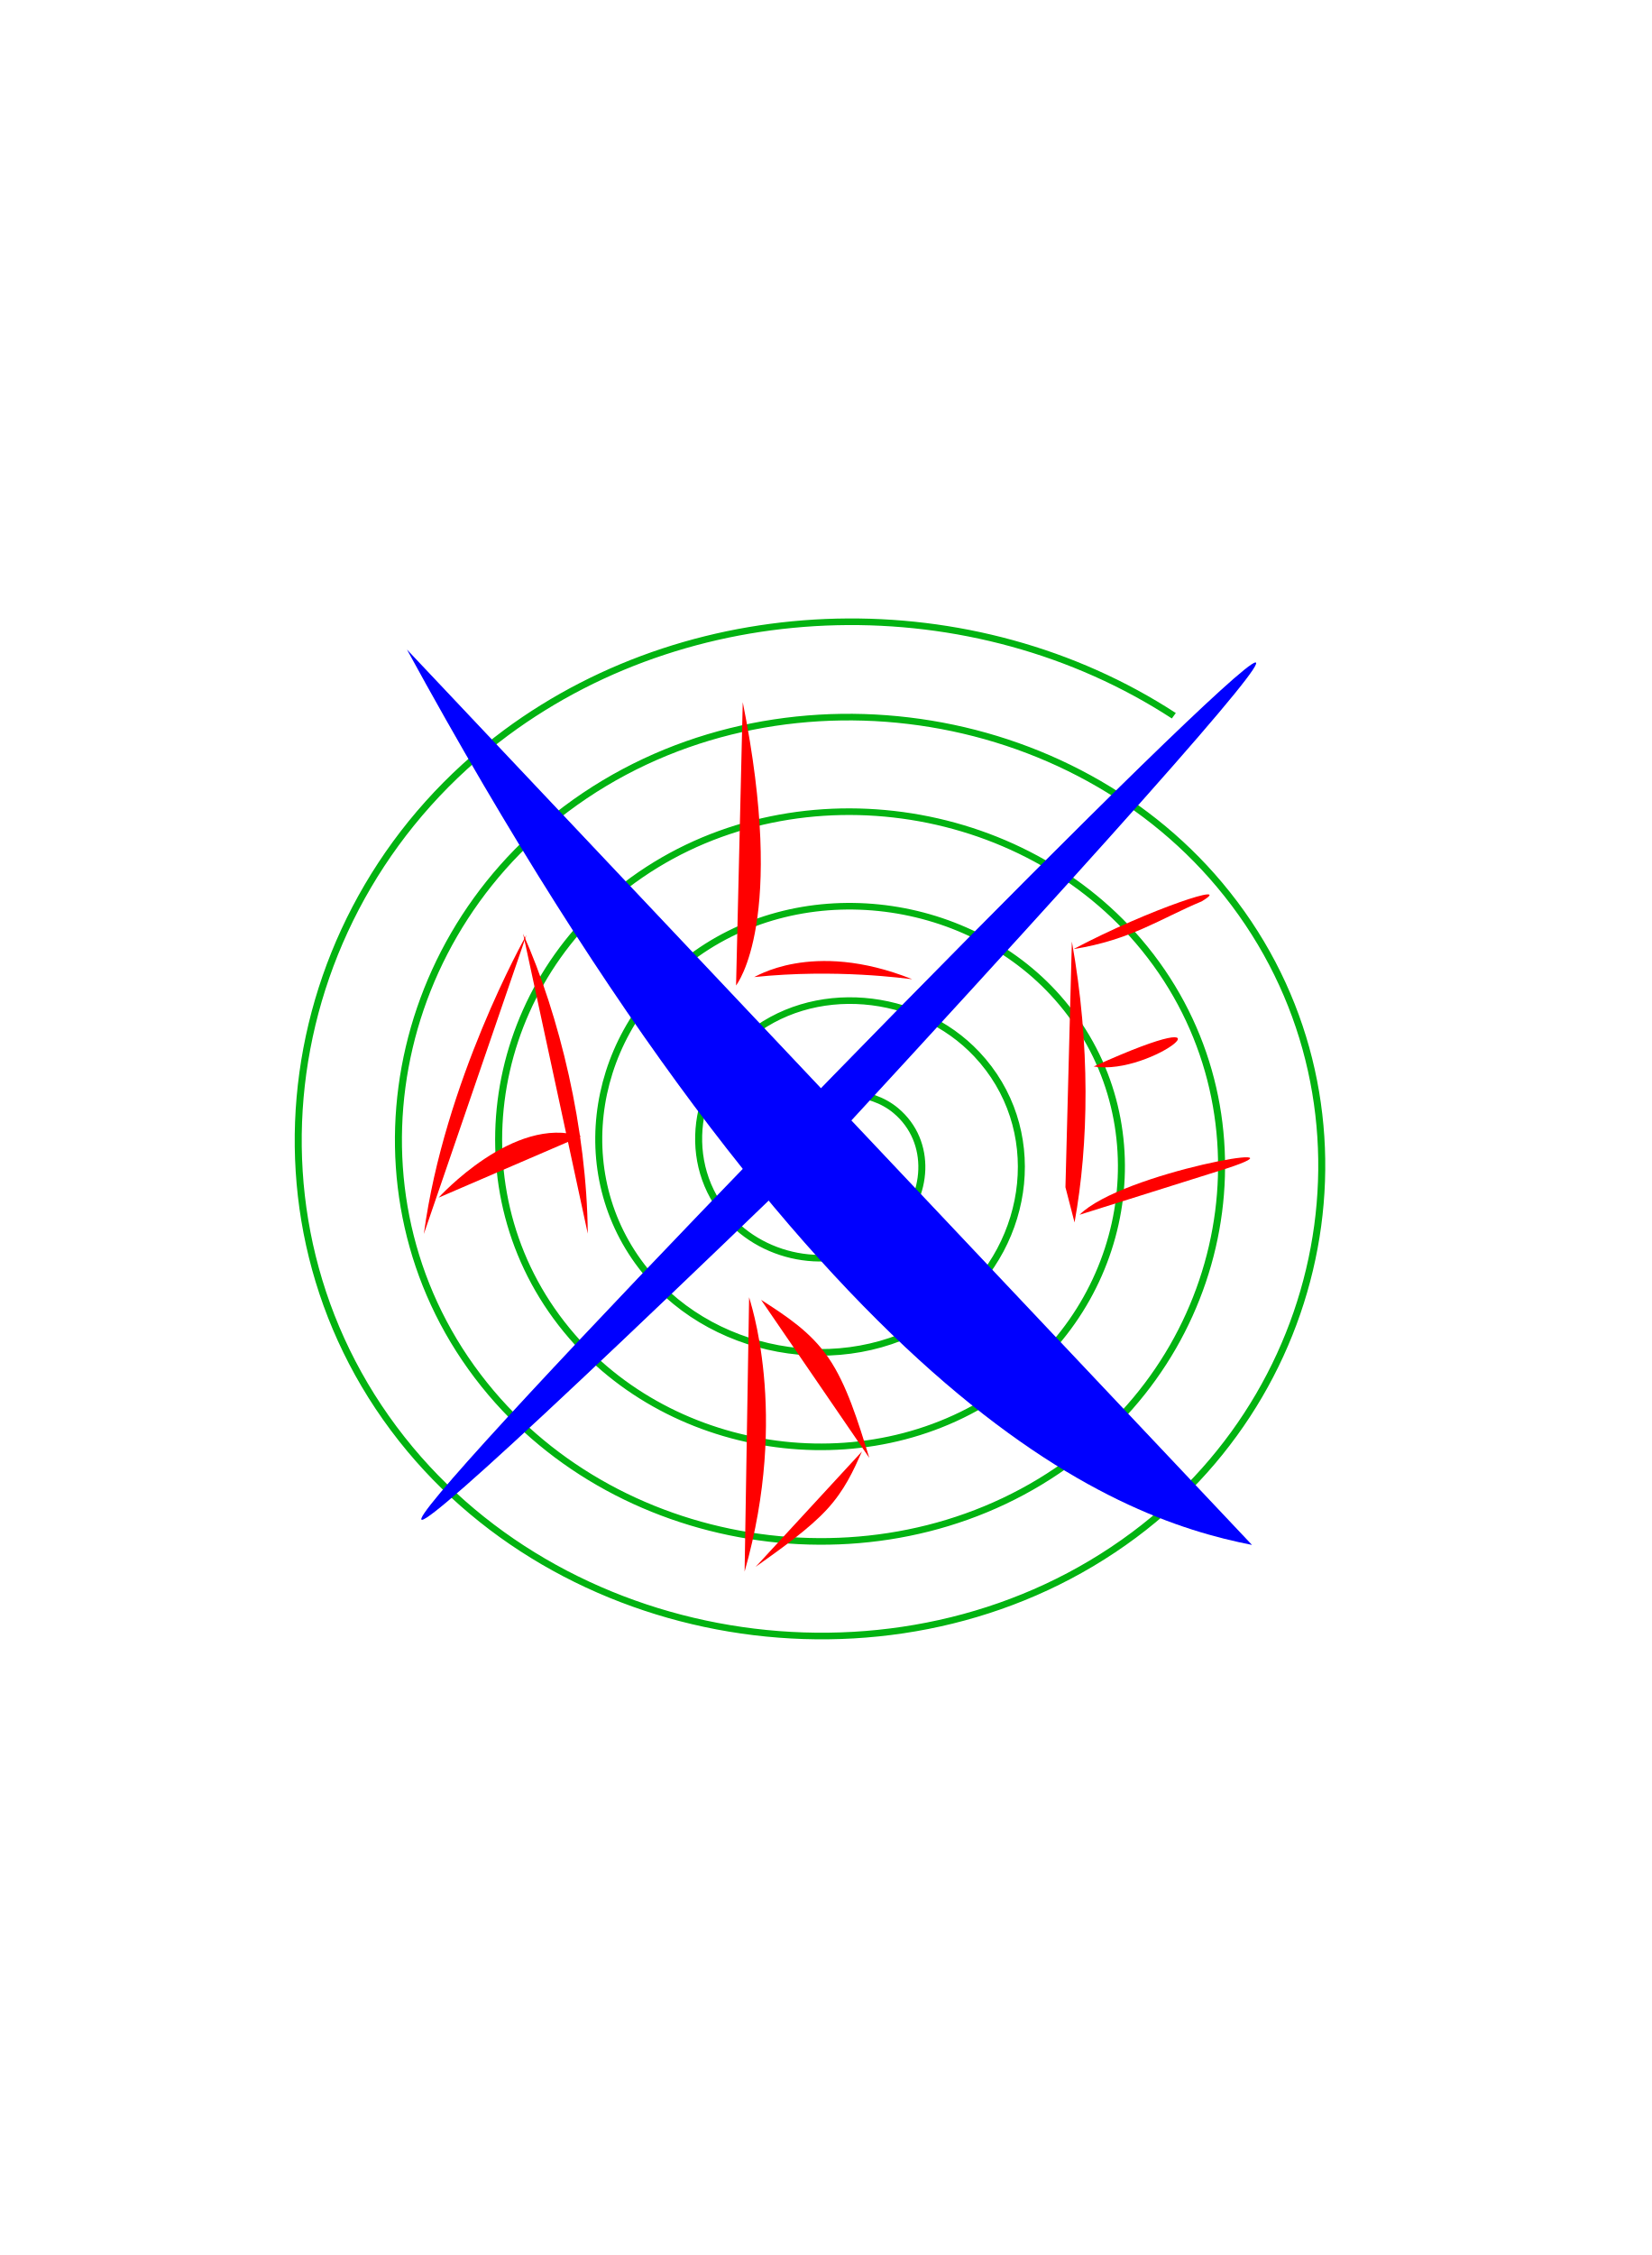
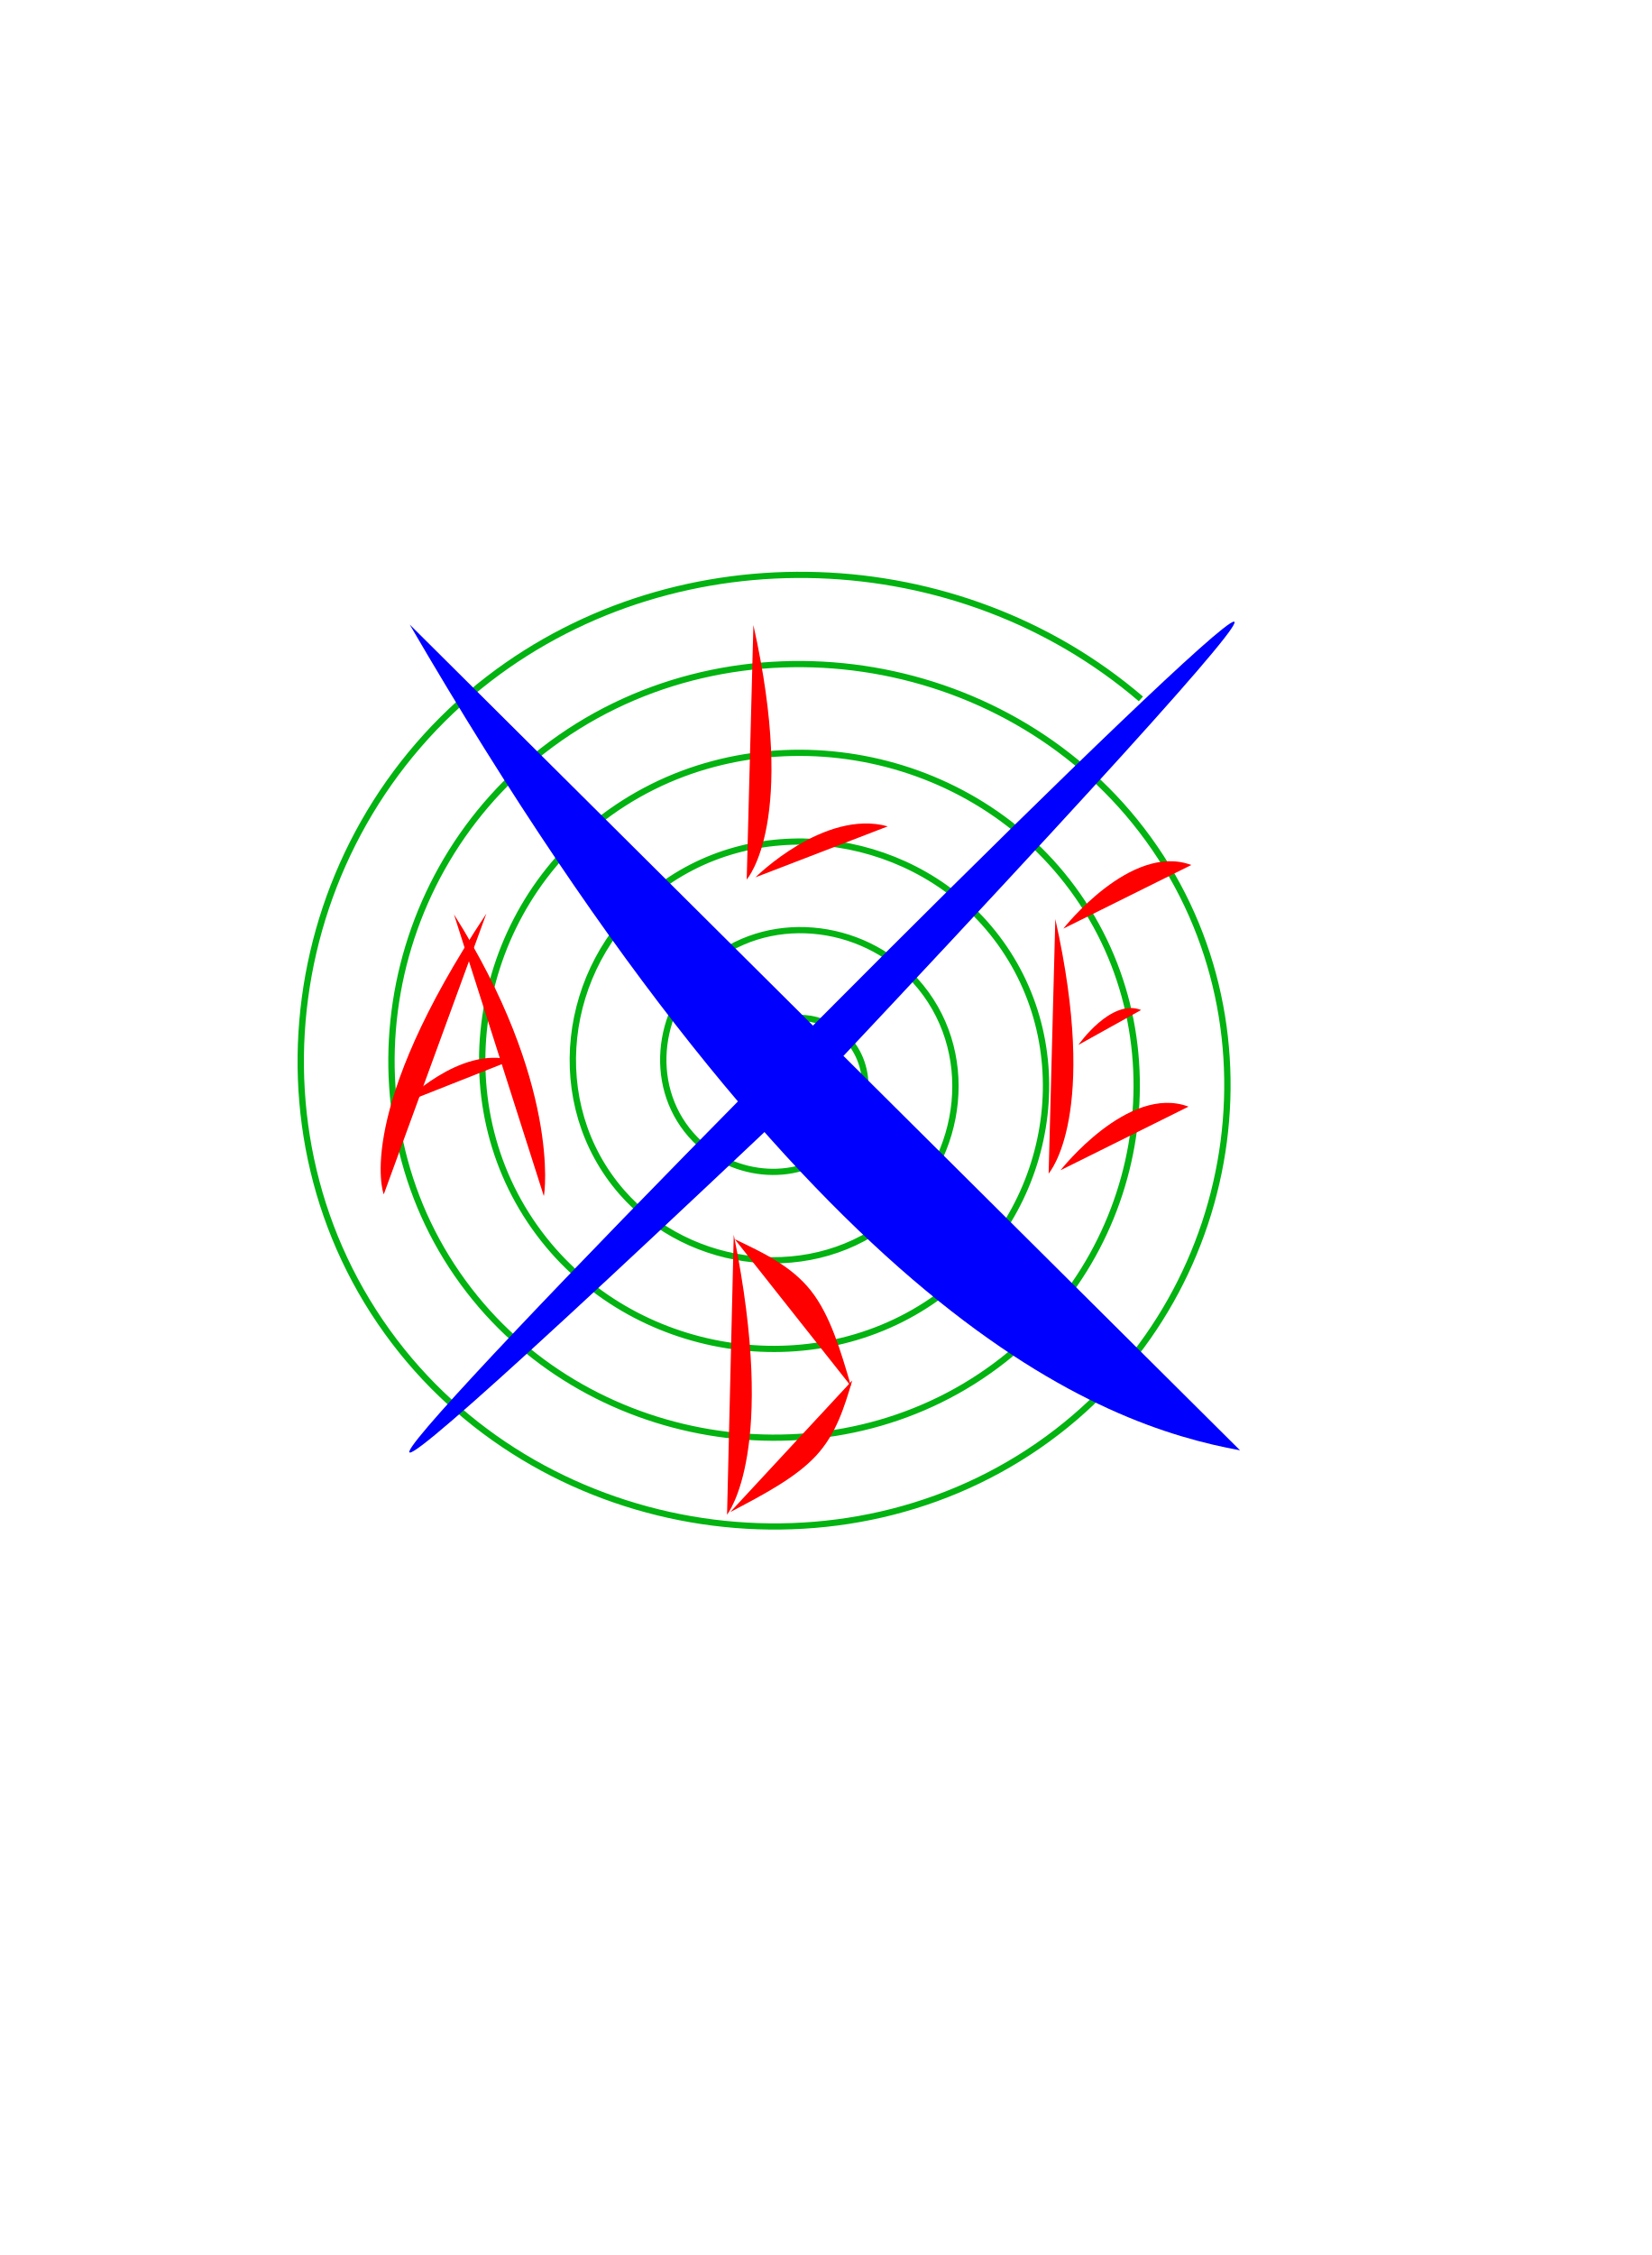
<svg xmlns="http://www.w3.org/2000/svg" width="91.022mm" height="124.222mm" viewBox="0 0 130.031 177.46" version="1.1" id="svg1" xml:space="preserve">
  <defs id="defs1">
    <linearGradient id="linearGradient42">
      <stop style="stop-color:#005bff;stop-opacity:1;" offset="0" id="stop42" />
      <stop style="stop-color:#005bff;stop-opacity:0;" offset="1" id="stop43" />
    </linearGradient>
    <linearGradient id="swatch39">
      <stop style="stop-color:#0e0e0e;stop-opacity:1;" offset="0" id="stop39" />
    </linearGradient>
    <linearGradient id="swatch38">
      <stop style="stop-color:#16d100;stop-opacity:1;" offset="0" id="stop38" />
    </linearGradient>
  </defs>
-   <path style="opacity:1;mix-blend-mode:normal;fill:none;fill-opacity:1;fill-rule:evenodd;stroke:#02b311;stroke-width:0.378;stroke-opacity:1" id="path1" d="m 100.892,223.422 c 0.485,0.657 -0.646,0.978 -1.092,0.807 -1.208,-0.465 -1.169,-2.096 -0.522,-2.991 1.157,-1.6 3.517,-1.453 4.889,-0.237 2.014,1.785 1.75,4.958 -0.048,6.788 -2.396,2.439 -6.406,2.051 -8.687,-0.333 -2.869,-3.001 -2.355,-7.858 0.618,-10.585 3.602,-3.302 9.313,-2.661 12.484,0.903 3.737,4.201 2.968,10.768 -1.188,14.383 -4.799,4.173 -12.224,3.276 -16.281,-1.473 -4.61,-5.396 -3.583,-13.681 1.758,-18.18 5.993,-5.047 15.138,-3.892 20.079,2.043 5.485,6.589 4.2,16.596 -2.328,21.977 -7.185,5.923 -18.053,4.509 -23.876,-2.613 -6.361,-7.781 -4.818,-19.511 2.898,-25.775 8.377,-6.799 20.969,-5.127 27.673,3.184 7.238,8.972 5.436,22.428 -3.469,29.572 -9.568,7.677 -23.886,5.745 -31.471,-3.754 -8.115,-10.163 -6.054,-25.345 4.039,-33.369 10.759,-8.554 26.803,-6.363 35.268,4.324 8.993,11.354 6.673,28.262 -4.609,37.167 -11.949,9.432 -29.72,6.982 -39.065,-4.894 -9.871,-12.544 -7.291,-31.179 5.179,-40.964 10.37,-8.137 25.215,-8.427 36.031,-0.97" transform="matrix(1.458783,0,0,1.376684,-81.44445,-216.8523)" />
+   <path style="opacity:1;mix-blend-mode:normal;fill:none;fill-opacity:1;fill-rule:evenodd;stroke:#02b311;stroke-width:0.378;stroke-opacity:1" id="path1" d="m 100.892,223.422 c 0.485,0.657 -0.646,0.978 -1.092,0.807 -1.208,-0.465 -1.169,-2.096 -0.522,-2.991 1.157,-1.6 3.517,-1.453 4.889,-0.237 2.014,1.785 1.75,4.958 -0.048,6.788 -2.396,2.439 -6.406,2.051 -8.687,-0.333 -2.869,-3.001 -2.355,-7.858 0.618,-10.585 3.602,-3.302 9.312,-2.661 12.484,0.903 3.737,4.201 2.968,10.768 -1.188,14.383 -4.799,4.173 -12.224,3.276 -16.281,-1.473 -4.61,-5.396 -3.583,-13.681 1.758,-18.18 5.993,-5.047 15.138,-3.892 20.079,2.043 5.485,6.589 4.2,16.596 -2.328,21.977 -7.185,5.923 -18.053,4.509 -23.876,-2.613 -6.361,-7.781 -4.818,-19.511 2.898,-25.775 8.377,-6.799 20.969,-5.127 27.673,3.184 7.238,8.972 5.436,22.428 -3.469,29.572 -9.568,7.677 -23.886,5.745 -31.471,-3.754 -8.115,-10.163 -6.054,-25.345 4.039,-33.369 10.759,-8.554 26.803,-6.363 35.268,4.324 8.993,11.354 6.673,28.262 -4.609,37.167 -11.949,9.432 -29.72,6.982 -39.065,-4.894 -9.871,-12.544 -7.291,-31.179 5.179,-40.964 11.404,-8.949 27.998,-8.278 38.856,1.229" transform="matrix(1.320722,0,0,1.292024,-71.31624,-204.2202)" />
+   <path style="fill:#0000ff;fill-opacity:1;stroke-width:2.214" d="m 65.511,84.038 c -114.132,108.312 110.892,-117.998 0,0 z" id="path14" />
+   <path style="fill:#0000ff;fill-opacity:1;stroke-width:10.289;stroke-dasharray:none;paint-order:fill markers stroke" d="M 32.251,49.149 C 64.319,104.231 86.661,112.109 97.615,114.136" id="path13" />
+   <path style="fill:#ff0000;fill-opacity:1;stroke-width:0.315" d="m 40.294,83.433 c -4.099,-1.162 -8.544,3.378 -8.544,3.378" id="path23-6-2" />
  <g id="layer1" transform="translate(-32.84472,-85.94085)" />
-   <path style="fill:#0000ff;fill-opacity:1;stroke-width:10.809;stroke-dasharray:none;paint-order:fill markers stroke" d="M 32.035,51.117 C 64.671,110.84 87.408,119.382 98.556,121.58" id="path13" />
-   <path style="fill:#0000ff;fill-opacity:1;stroke-width:2.262" d="m 66.843,88.367 c -115.46,111.755 112.183,-121.749 0,0 z" id="path14" />
-   <path style="fill:#ff0000;fill-opacity:1;stroke-width:0.375" d="m 58.468,55.256 c 3.443,17.206 -0.436,22.155 -0.527,22.301" id="path15" />
-   <path style="fill:#ff0000;fill-opacity:1;stroke-width:0.375" d="m 59.345,76.894 c 6.496,-0.678 11.972,0.123 12.464,0.166 v 0 C 63.813,73.871 59.298,77.02 59.345,76.894 Z" id="path16" />
-   <a id="a21" transform="matrix(1.458783,0,0,1.376684,-3.147907,-57.62426)">
-     <path style="fill:#ff0000;fill-opacity:1;stroke-width:0.265" d="m 25.27,111.07 5.896,-13.839 v 0" id="path17" />
-     <path style="fill:#ff0000;fill-opacity:1;stroke-width:0.265" d="m 25.03,112.393 c 1.099,-8.709 5.44,-16.915 5.535,-17.088" id="path19" />
-   </a>
-   <path style="fill:#ff0000;fill-opacity:1;stroke-width:0.375" d="m 41.177,73.48 c 2.878,6.454 5.021,15.386 5.091,23.607 l 0.351,-0.207 -0.351,0.207" id="path21" />
-   <path style="fill:#ff0000;fill-opacity:1;stroke-width:0.375" d="m 36.349,90.976 7.548,-4.142" id="path22" />
-   <path style="fill:#ff0000;fill-opacity:1;stroke-width:0.433" d="M 45.734,89.423 C 40.446,87.706 34.525,94.25 34.525,94.25" id="path23" />
-   <path style="fill:#ff0000;fill-opacity:1;stroke-width:0.375" d="m 81.639,75.652 11.41,-2.029" id="path24" />
-   <path style="fill:#ff0000;fill-opacity:1;stroke-width:0.375" d="M 84.504,74.691 C 90.489,71.529 97.331,69.298 94.592,70.936 91.371,72.274 89.036,73.972 84.504,74.691 Z" id="path26" />
-   <path style="fill:#ff0000;fill-opacity:1;stroke-width:0.375" d="m 86.096,83.929 c 4.621,0.786 12.256,-5.55 0,0 z" id="path28" />
-   <path style="fill:#ff0000;fill-opacity:1;stroke-width:0.375" d="m 84.375,74.095 c 1.463,8.148 1.337,15.909 0.211,22.107 L 83.87,93.431" id="path29" />
-   <path style="fill:#ff0000;fill-opacity:1;stroke-width:0.375" d="m 84.983,95.597 c 3.297,-3.332 18.714,-5.973 11.544,-3.631" id="path31" />
-   <a id="a301" transform="matrix(1.458783,0,0,1.376684,-133.2747,-211.6488)" />
-   <path style="fill:#ff0000;fill-opacity:1;fill-rule:evenodd;stroke:none;stroke-width:4.049;stroke-dasharray:none;stroke-opacity:1;paint-order:fill markers stroke" d="m 58.614,123.677 c 3.579,-12.574 0.332,-21.514 0.355,-21.588" id="path7" />
-   <path style="fill:#ff0000;fill-opacity:1;fill-rule:evenodd;stroke:none;stroke-width:2.857;stroke-dasharray:none;stroke-opacity:1;paint-order:fill markers stroke" d="m 108.429,248.949 c 0.56,1.532 1.121,3.064 1.529,5.597 0.408,2.533 0.665,6.067 0.921,9.602" id="path18" transform="matrix(3.47627,0,0,0.8182179,-317.0177,-101.4028)" />
-   <path style="fill:#ff0000;fill-opacity:1;fill-rule:evenodd;stroke:none;stroke-width:2.857;stroke-dasharray:none;stroke-opacity:1;paint-order:fill markers stroke" d="m 109.015,251.642 c -0.196,1.861 -0.392,3.723 -0.793,5.572 -0.401,1.849 -1.008,3.686 -1.614,5.523" id="path18-3" transform="matrix(3.47627,0,0,0.8182179,-311.1138,-91.67239)" />
+   <path style="fill:#ff0000;fill-opacity:1;stroke-width:0.355" d="m 59.306,49.191 c 3.443,15.453 -0.436,19.898 -0.527,20.029" id="path15" />
+   <path style="fill:#ff0000;fill-opacity:1;stroke-width:0.418" d="M 93.779,68.073 C 89.026,66.292 83.704,73.078 83.704,73.078" id="path23" />
+   <path style="fill:#ff0000;fill-opacity:1;fill-rule:evenodd;stroke:none;stroke-width:2.857;stroke-dasharray:none;stroke-opacity:1;paint-order:fill markers stroke" d="m 84.943,251.721 c 0.597,1.39 1.195,2.78 1.603,5.313 0.408,2.533 0.628,6.21 0.847,9.886" id="path18" transform="matrix(3.736853,0,0,0.7614562,-259.5811,-94.15405)" />
+   <path style="fill:#ff0000;fill-opacity:1;fill-rule:evenodd;stroke:none;stroke-width:2.857;stroke-dasharray:none;stroke-opacity:1;paint-order:fill markers stroke" d="m 85.529,254.414 c -0.158,2.252 -0.315,4.504 -0.716,6.353 -0.401,1.849 -1.046,3.295 -1.691,4.742" id="path18-3" transform="matrix(3.991494,0,0,0.9335519,-274.2979,-128.8718)" />
+   <path style="fill:#ff0000;fill-opacity:1;stroke-width:0.373" d="m 57.759,97.167 c 3.443,17 -0.436,21.89 -0.527,22.034" id="path15-5" />
+   <path style="fill:#ff0000;fill-opacity:1;stroke-width:0.355" d="m 83.073,72.328 c 3.443,15.453 -0.436,19.898 -0.527,20.029" id="path15-2" />
+   <path style="fill:#ff0000;fill-opacity:1;stroke-width:0.418" d="m 93.558,87.088 c -4.753,-1.78 -10.075,5.005 -10.075,5.005" id="path23-7" />
+   <path style="fill:#ff0000;fill-opacity:1;stroke-width:0.216" d="m 89.826,79.484 c -2.368,-0.944 -4.936,2.746 -4.936,2.746" id="path23-6" />
+   <path style="fill:#ff0000;fill-opacity:1;stroke-width:0.466" d="m 35.735,71.957 c 8.364,13.25 7.15,21.982 7.074,22.169" id="path15-5-3" />
+   <path style="fill:#ff0000;fill-opacity:1;stroke-width:0.497" d="M 38.284,71.902 C 27.968,87.402 30.122,93.805 30.209,93.991" id="path15-5-3-2" />
+   <path style="fill:#ff0000;fill-opacity:1;stroke-width:0.379" d="m 69.883,65.031 c -4.997,-1.379 -10.415,4.011 -10.415,4.011" id="path23-6-9" />
</svg>
